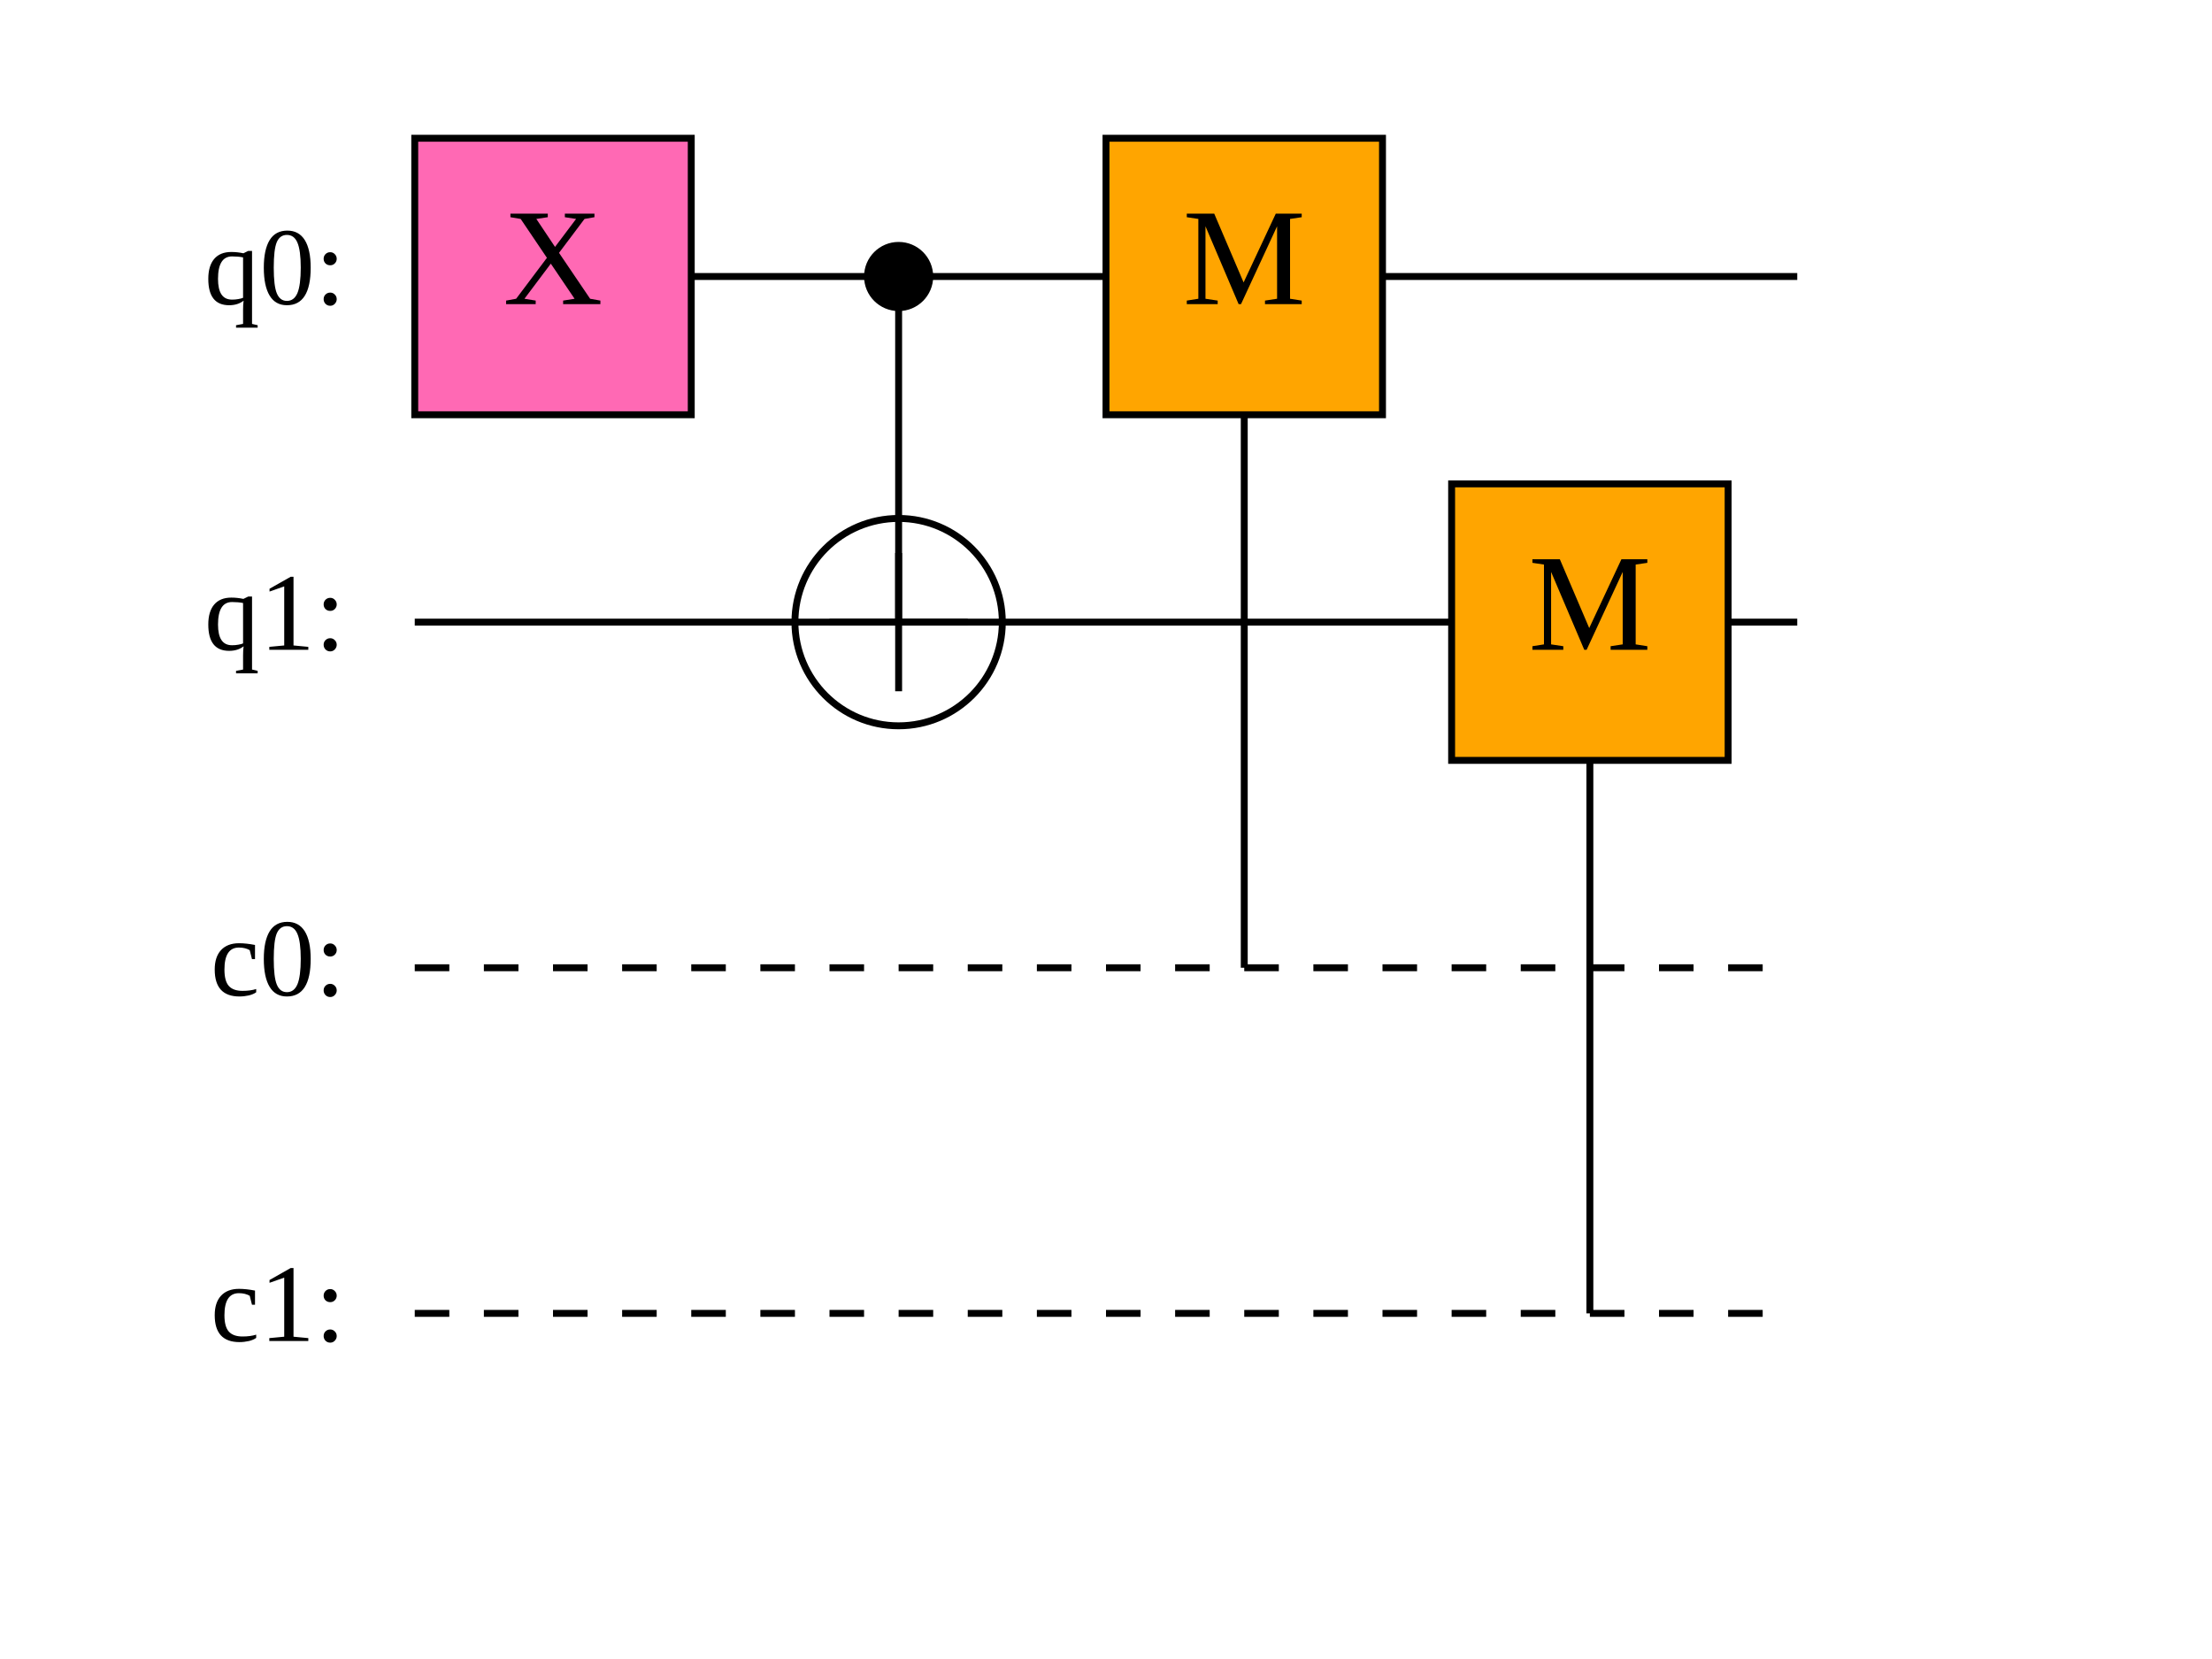
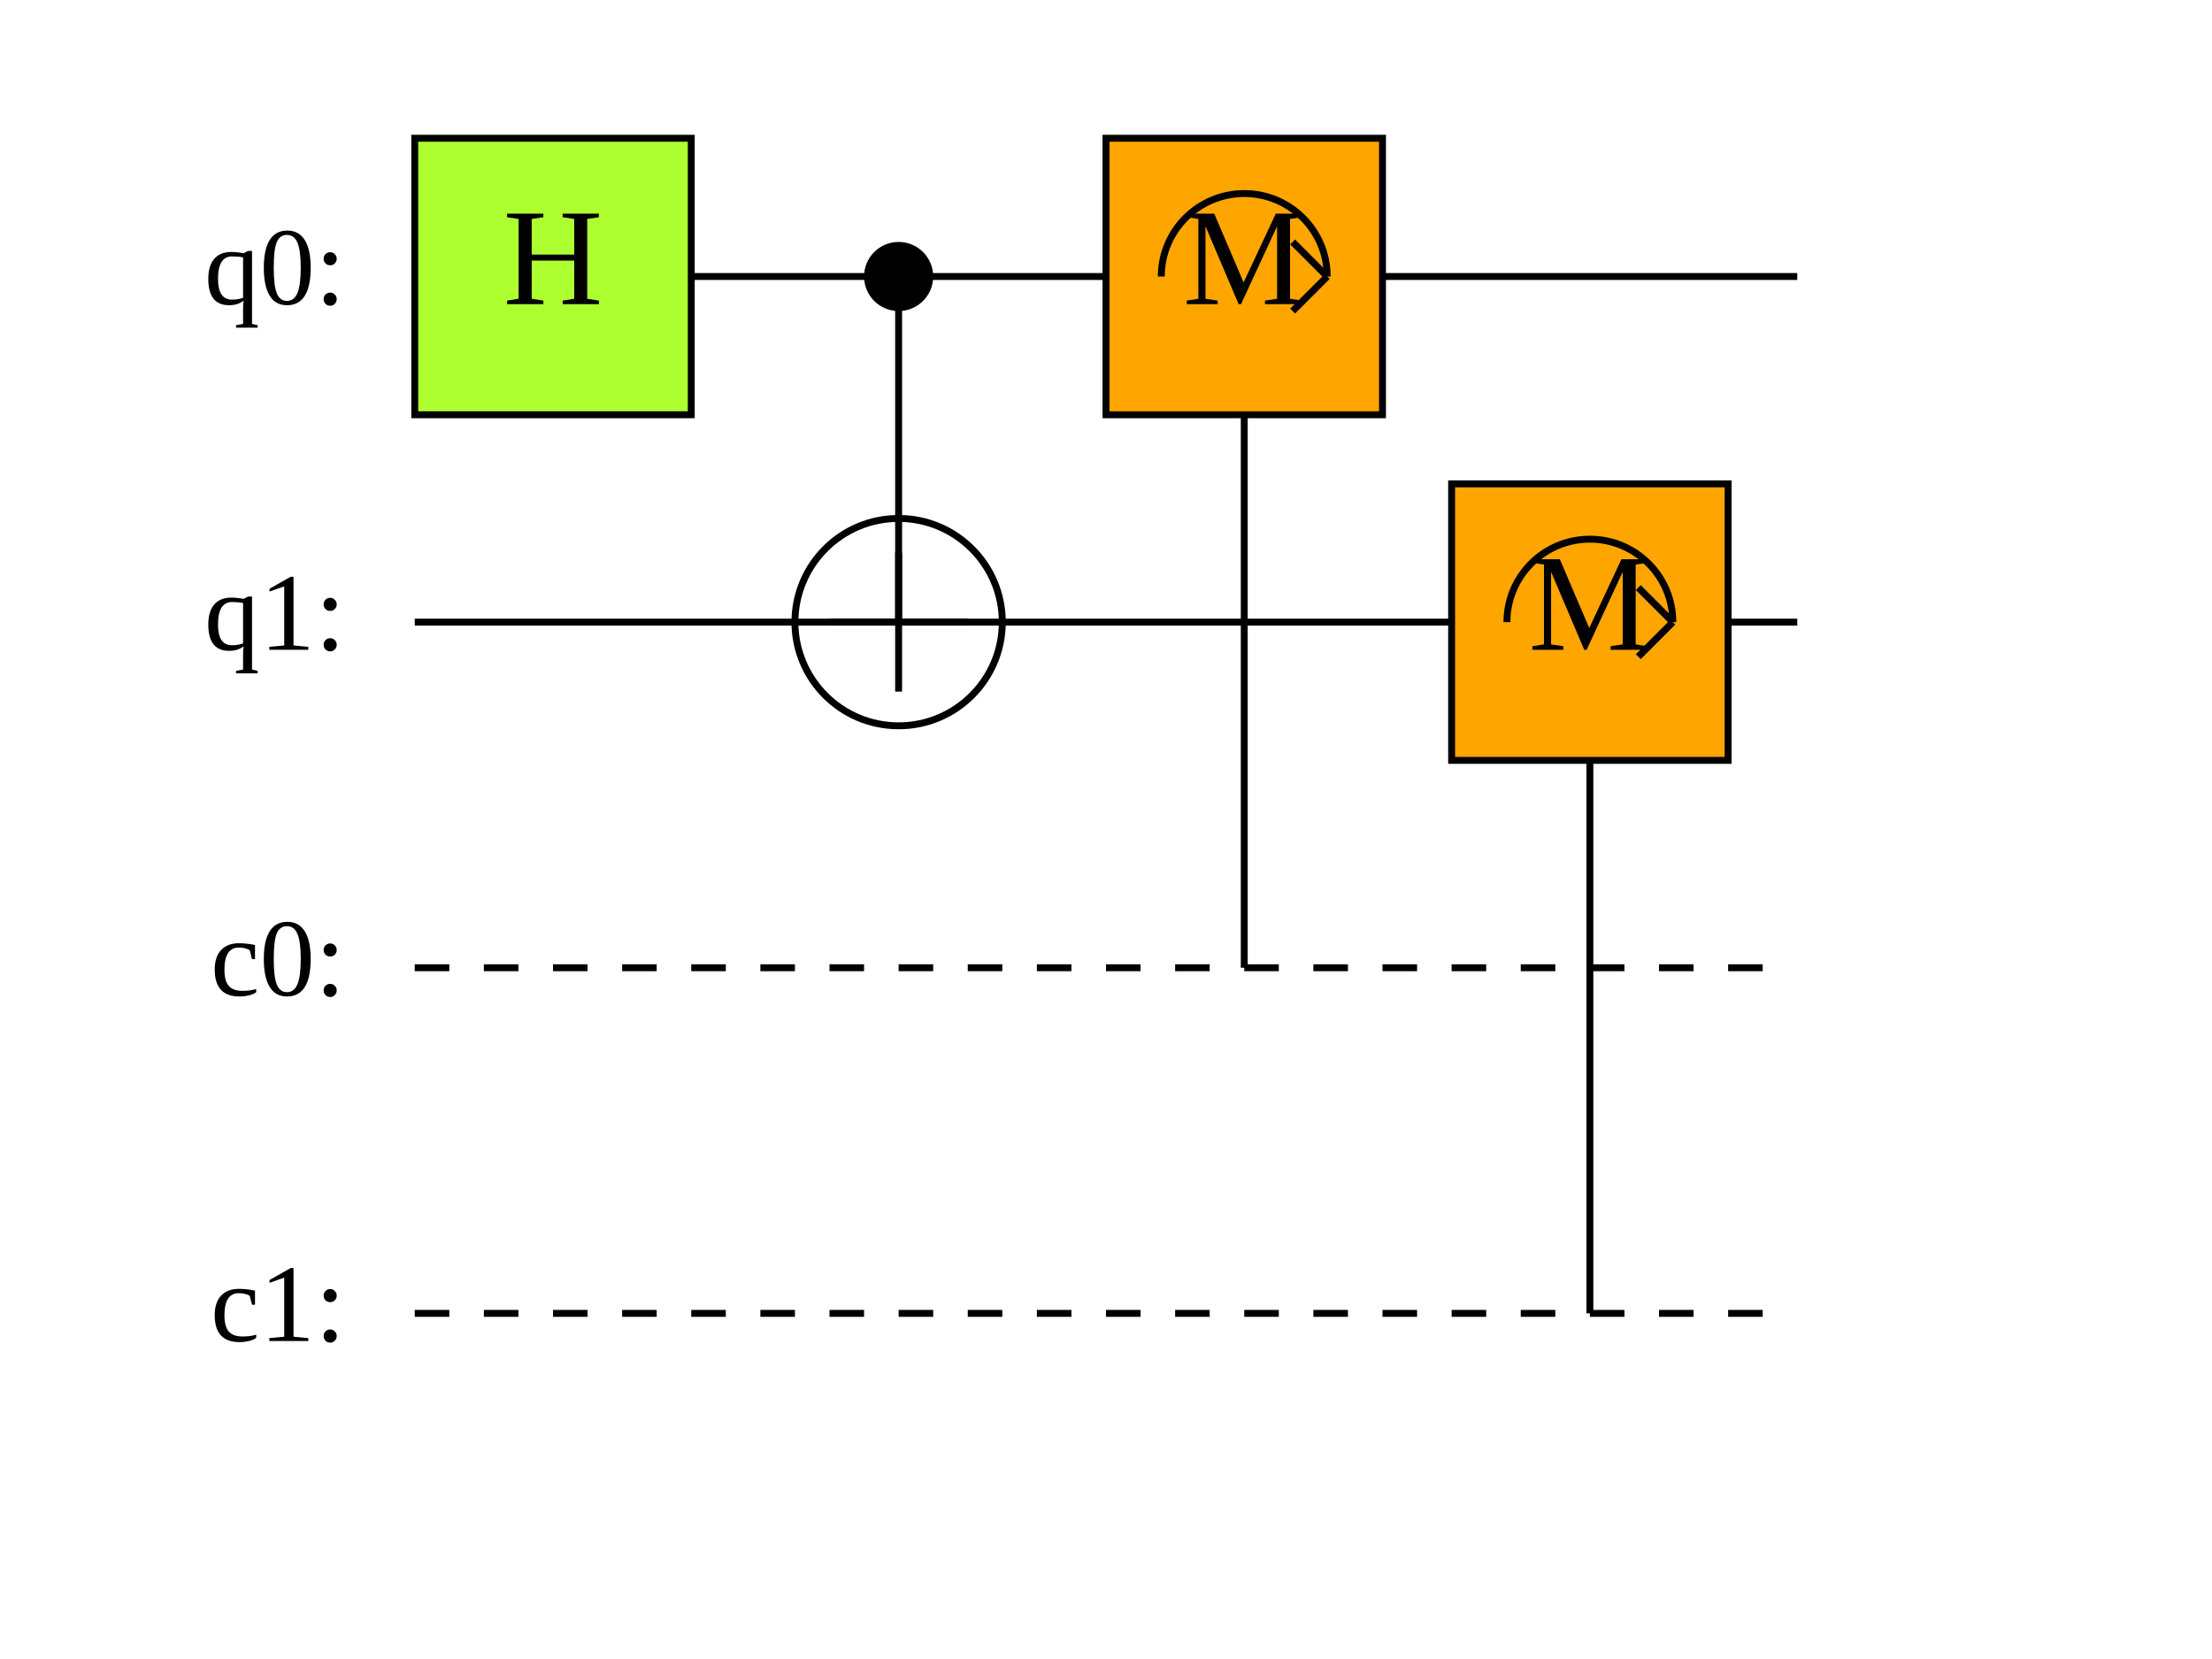
<svg xmlns="http://www.w3.org/2000/svg" width="320" height="240">
-   <text x="50" y="44.0" text-anchor="end" font-size="16">q0:</text>
-   <text x="50" y="94.0" text-anchor="end" font-size="16">q1:</text>
-   <text x="50" y="144.0" text-anchor="end" font-size="16">c0:</text>
-   <text x="50" y="194.0" text-anchor="end" font-size="16">c1:</text>
-   <line x1="60" y1="40.0" x2="260" y2="40.0" stroke="black" />
-   <line x1="60" y1="90.0" x2="260" y2="90.0" stroke="black" />
+   <text x="50" y="44.0" text-anchor="end" font-size="16" fill="black">q0:</text>
+   <text x="50" y="94.0" text-anchor="end" font-size="16" fill="black">q1:</text>
+   <text x="50" y="144.0" text-anchor="end" font-size="16" fill="black">c0:</text>
+   <text x="50" y="194.0" text-anchor="end" font-size="16" fill="black">c1:</text>
+   <line x1="60" y1="40.0" x2="260" y2="40.0" stroke="black" stroke-width="1" />
+   <line x1="60" y1="90.0" x2="260" y2="90.0" stroke="black" stroke-width="1" />
  <line x1="60" y1="140.0" x2="260" y2="140.0" stroke="black" stroke-dasharray="5,5" />
  <line x1="60" y1="190.0" x2="260" y2="190.0" stroke="black" stroke-dasharray="5,5" />
-   <rect x="60" y="20" width="40" height="40" fill="#FF69B4" stroke="black" />
-   <text x="80.0" y="44.0" text-anchor="middle" font-size="20">X</text>
+   <rect x="60" y="20" width="40" height="40" fill="#ADFF2F" stroke="black" />
+   <text x="80.0" y="44.0" text-anchor="middle" font-size="20">H</text>
  <circle cx="130.0" cy="40.0" r="5" fill="black" />
-   <line x1="130.0" y1="40.0" x2="130.0" y2="90.0" stroke="black" />
+   <line x1="130.0" y1="40.0" x2="130.0" y2="90.0" stroke="black" stroke-width="1" />
  <circle cx="130.0" cy="90.0" r="15" fill="none" stroke="black" />
-   <line x1="120.0" y1="90.0" x2="140.0" y2="90.0" stroke="black" />
-   <line x1="130.0" y1="80.0" x2="130.0" y2="100.0" stroke="black" />
+   <line x1="119.95" y1="90.0" x2="140.05" y2="90.0" stroke="black" />
+   <line x1="130.0" y1="79.95" x2="130.0" y2="100.05" stroke="black" />
  <rect x="160" y="20" width="40" height="40" fill="#FFA500" stroke="black" />
  <text x="180.0" y="44.0" text-anchor="middle" font-size="20">M</text>
-   <line x1="180.0" y1="60" x2="180.0" y2="140.0" stroke="black" />
+   <path d="M 168.0 40.0 A 12 12 0 0 1 192.0 40.0" stroke="black" fill="none" />
+   <line x1="187.0" y1="35.0" x2="192.0" y2="40.0" stroke="black" />
+   <line x1="187.0" y1="45.0" x2="192.0" y2="40.0" stroke="black" />
+   <line x1="180.0" y1="60" x2="180.0" y2="140.0" stroke="black" stroke-width="1" />
  <rect x="210" y="70" width="40" height="40" fill="#FFA500" stroke="black" />
  <text x="230.0" y="94.0" text-anchor="middle" font-size="20">M</text>
-   <line x1="230.0" y1="110" x2="230.0" y2="190.0" stroke="black" />
+   <path d="M 218.0 90.0 A 12 12 0 0 1 242.0 90.0" stroke="black" fill="none" />
+   <line x1="237.0" y1="85.0" x2="242.0" y2="90.0" stroke="black" />
+   <line x1="237.0" y1="95.0" x2="242.0" y2="90.0" stroke="black" />
+   <line x1="230.0" y1="110" x2="230.0" y2="190.0" stroke="black" stroke-width="1" />
</svg>
